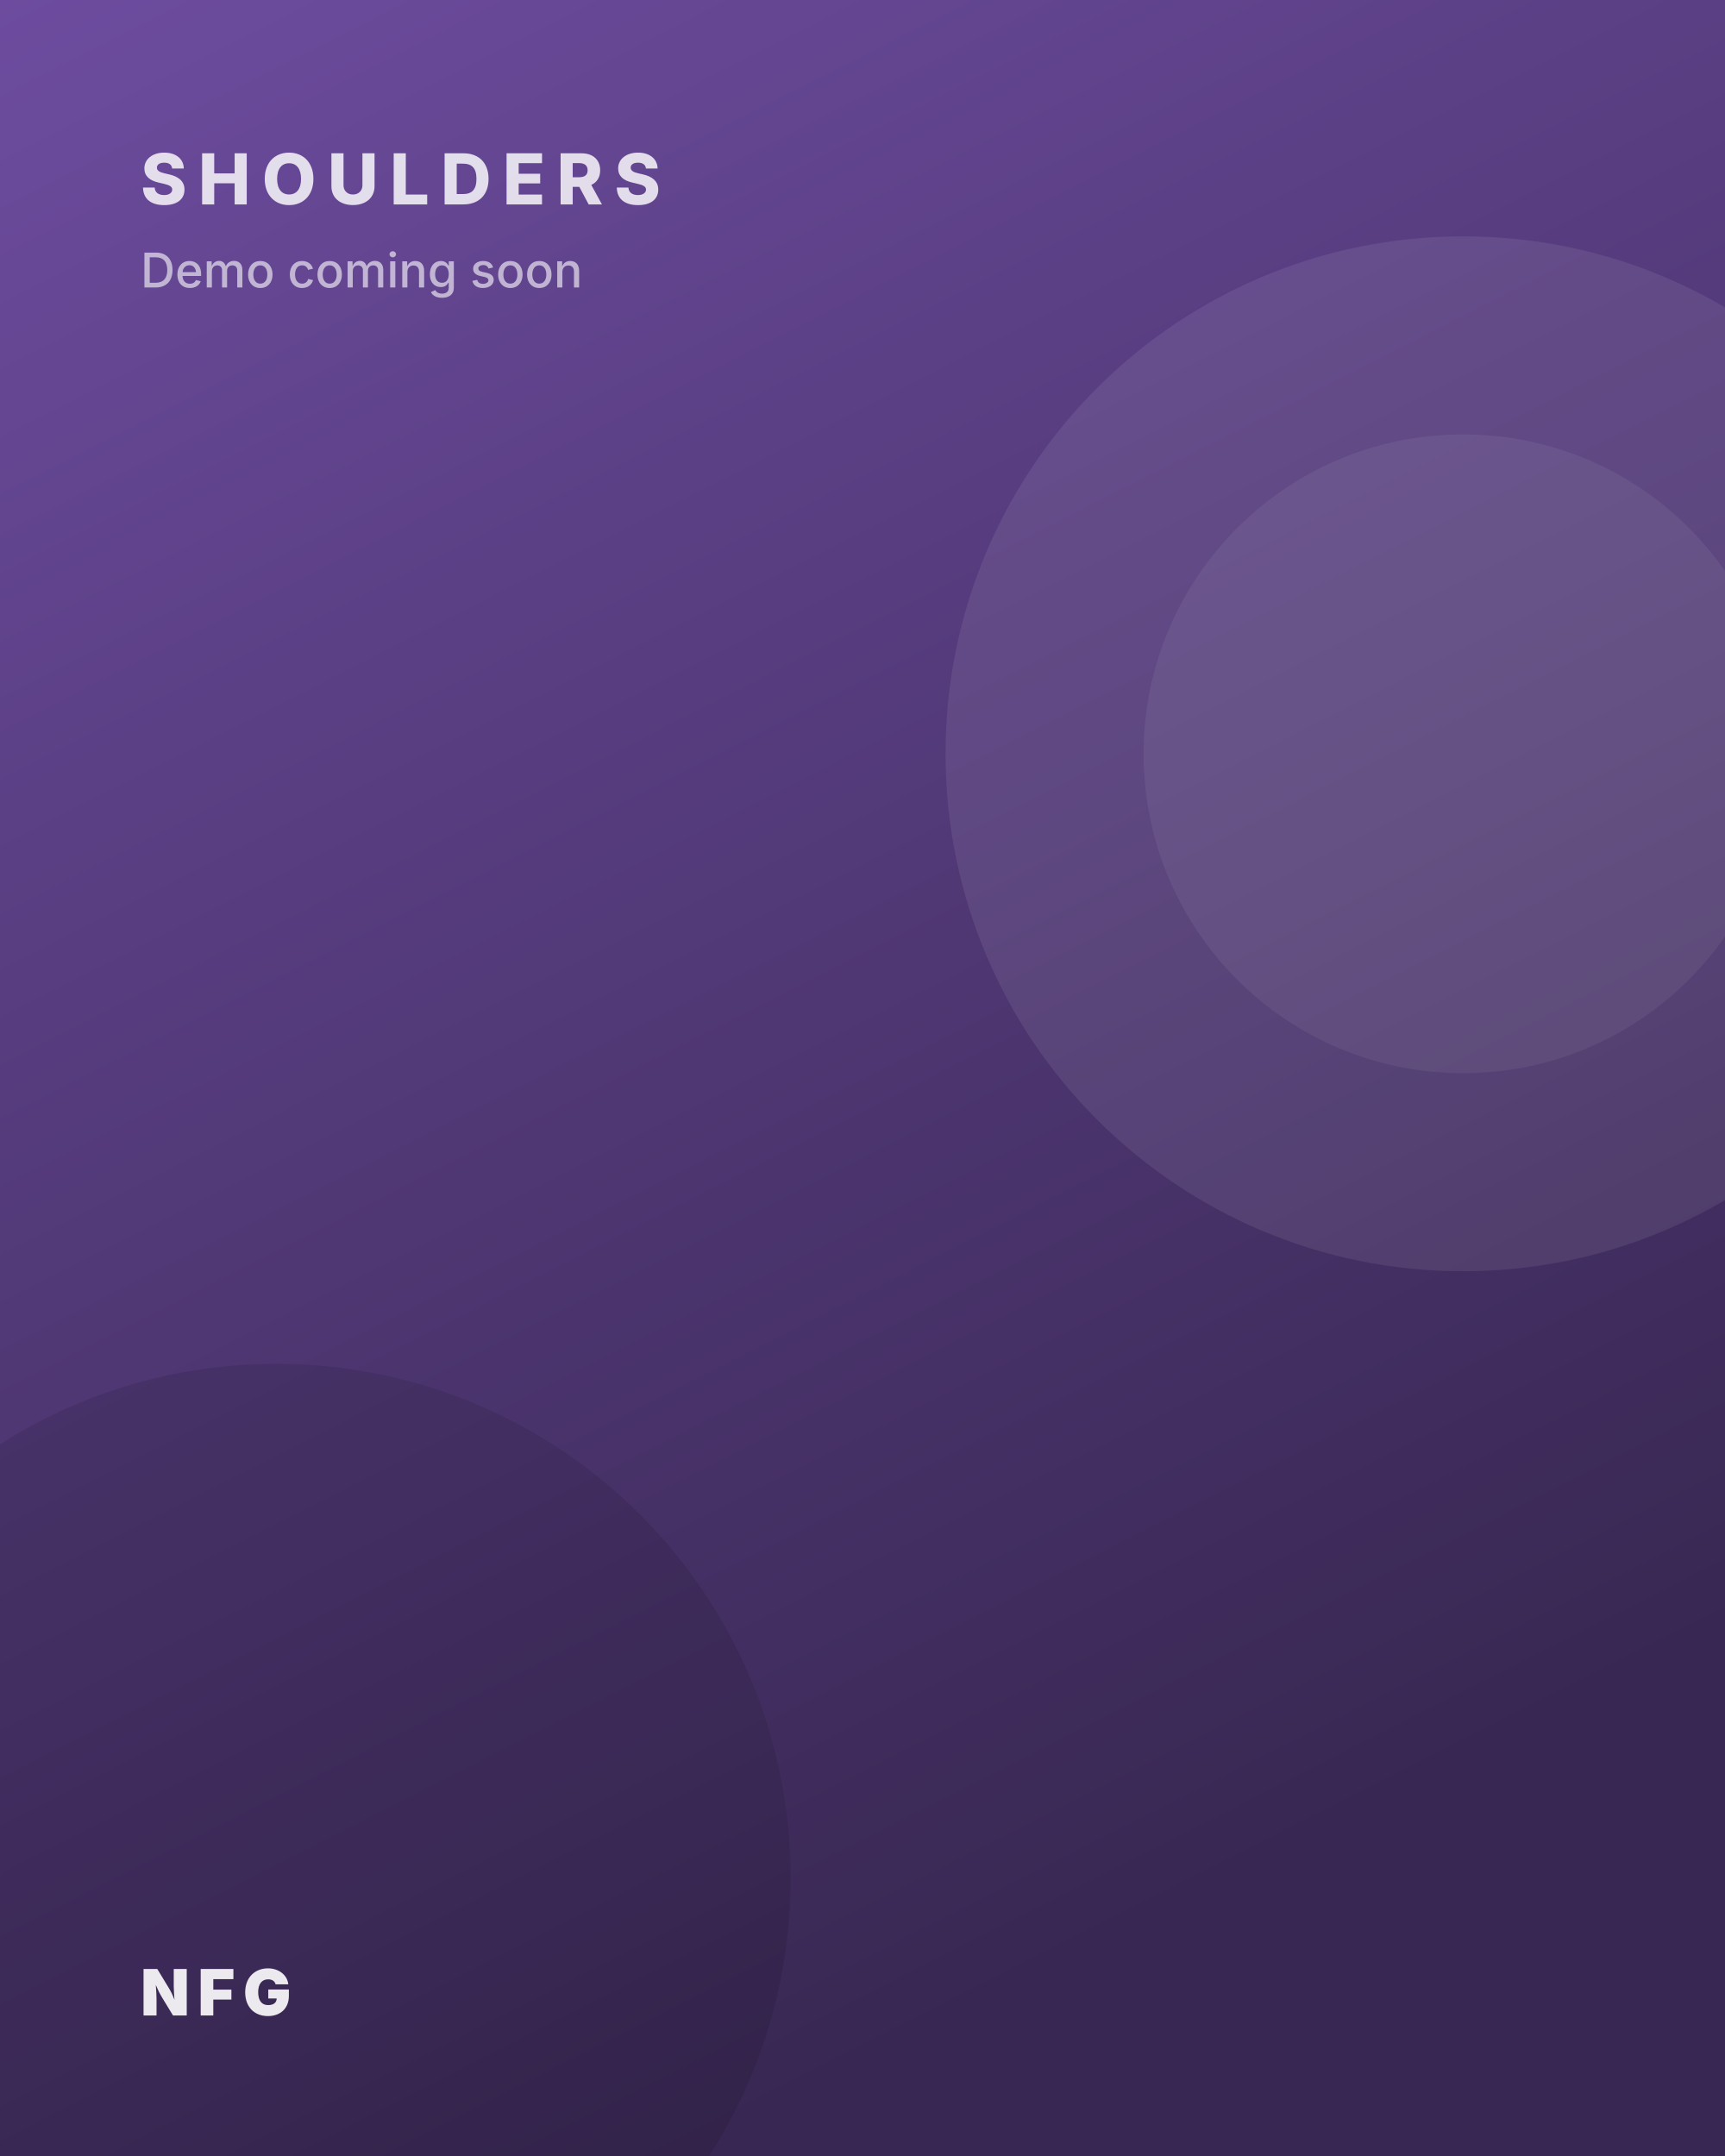
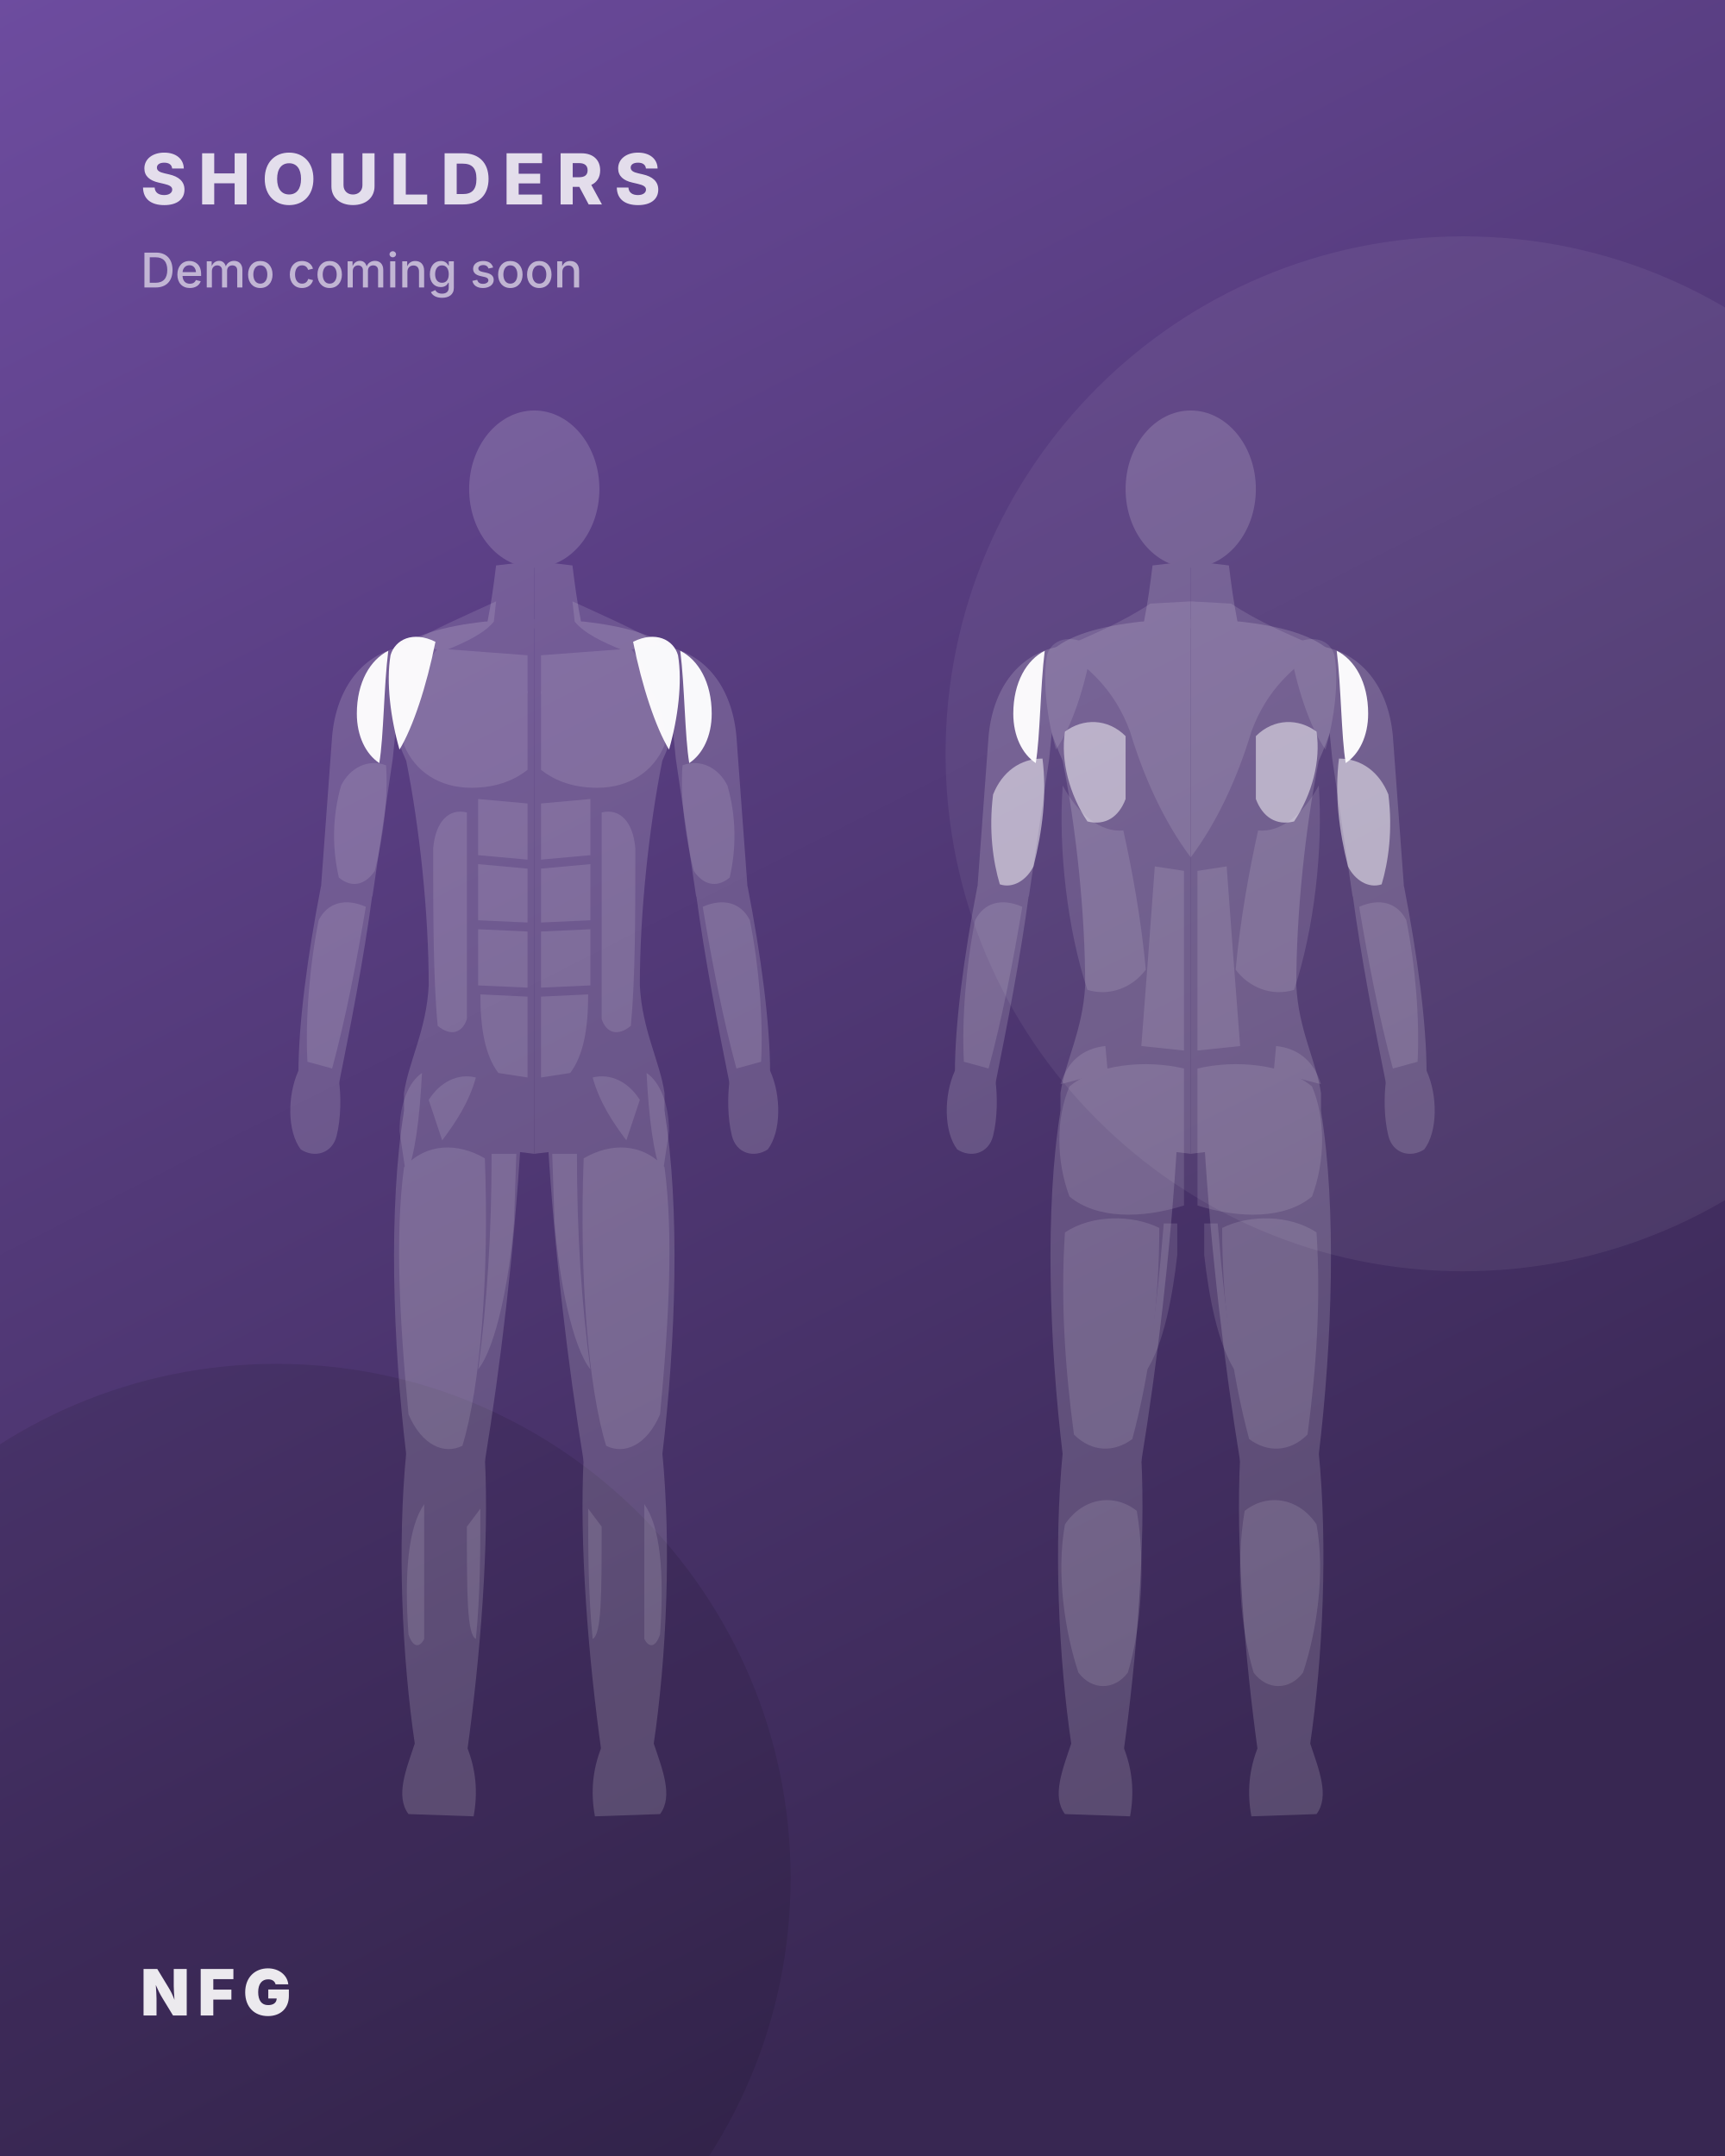
- <svg xmlns="http://www.w3.org/2000/svg" viewBox="0 0 1080 1350" width="1080" height="1350" role="img" aria-label="Dumbbell Shoulder Press (placeholder image)">
+ <svg xmlns="http://www.w3.org/2000/svg" viewBox="0 0 1080 1350" width="1080" height="1350" role="img" aria-label="Dumbbell Shoulder Press: muscles worked (placeholder image)">
  <defs>
    <linearGradient id="bg" x1="0" y1="0" x2="0.4" y2="1">
      <stop offset="0" stop-color="#6D4C9F" />
      <stop offset="1" stop-color="#382752" />
    </linearGradient>
  </defs>
  <rect width="1080" height="1350" fill="url(#bg)" />
-   <circle cx="916" cy="472" r="324" fill="#FFFFFF" fill-opacity="0.08" />
-   <circle cx="916" cy="472" r="200" fill="#FFFFFF" fill-opacity="0.06" />
+   <circle cx="916" cy="472" r="324" fill="#FFFFFF" fill-opacity="0.06" />
  <circle cx="173" cy="1176" r="322" fill="#000000" fill-opacity="0.10" />
+   <g transform="translate(334.5,250.0) scale(1.4062)">
+     <g opacity="0.16">
+       <ellipse cx="0" cy="40" rx="29" ry="35" fill="#FFFFFF" />
+       <path d="M0,72 L17,74 C18,82 19,90 21,100 L0,102 Z" fill="#FFFFFF" />
+       <path d="M0,72 L17,74 C18,82 19,90 21,100 L0,102 Z" fill="#FFFFFF" transform="scale(-1,1)" />
+       <path d="M0,98 L22,99 C40,101 55,105 63,113 C70,121 66,141 57,161 C51,191 47,229 47,261 C48,281 56,295 58,309 L58,322 C40,330 18,334 0,336 Z" fill="#FFFFFF" />
+       <path d="M0,98 L22,99 C40,101 55,105 63,113 C70,121 66,141 57,161 C51,191 47,229 47,261 C48,281 56,295 58,309 L58,322 C40,330 18,334 0,336 Z" fill="#FFFFFF" transform="scale(-1,1)" />
+       <path d="M58,110 C76,113 88,128 90,150 L95,218 C91,227 77,229 72,221 L63,160 Z" fill="#FFFFFF" />
+       <path d="M58,110 C76,113 88,128 90,150 L95,218 C91,227 77,229 72,221 L63,160 Z" fill="#FFFFFF" transform="scale(-1,1)" />
+       <path d="M72,220 L95,217 C101,248 105,278 105,300 L87,305 C82,280 76,250 72,220 Z" fill="#FFFFFF" />
+       <path d="M72,220 L95,217 C101,248 105,278 105,300 L87,305 C82,280 76,250 72,220 Z" fill="#FFFFFF" transform="scale(-1,1)" />
+       <path d="M87,303 L105,299 C110,310 110,326 104,334 C98,338 90,336 88,328 C86,320 86,310 87,303 Z" fill="#FFFFFF" />
+       <path d="M87,303 L105,299 C110,310 110,326 104,334 C98,338 90,336 88,328 C86,320 86,310 87,303 Z" fill="#FFFFFF" transform="scale(-1,1)" />
+       <path d="M6,330 L58,317 C65,360 63,420 57,470 L22,473 C15,430 9,380 6,330 Z" fill="#FFFFFF" />
+       <path d="M6,330 L58,317 C65,360 63,420 57,470 L22,473 C15,430 9,380 6,330 Z" fill="#FFFFFF" transform="scale(-1,1)" />
+       <path d="M22,471 L57,469 C61,510 59,560 53,600 L30,603 C24,560 20,510 22,471 Z" fill="#FFFFFF" />
+       <path d="M22,471 L57,469 C61,510 59,560 53,600 L30,603 C24,560 20,510 22,471 Z" fill="#FFFFFF" transform="scale(-1,1)" />
+       <path d="M30,600 L53,598 C57,610 62,622 56,630 L27,631 C25,620 26,610 30,600 Z" fill="#FFFFFF" />
+       <path d="M30,600 L53,598 C57,610 62,622 56,630 L27,631 C25,620 26,610 30,600 Z" fill="#FFFFFF" transform="scale(-1,1)" />
+     </g>
+     <g opacity="0.12">
+       <path d="M17,90 C30,96 44,102 56,109 L40,112 C30,108 22,104 18,99 Z" fill="#FFFFFF" />
+       <path d="M17,90 C30,96 44,102 56,109 L40,112 C30,108 22,104 18,99 Z" fill="#FFFFFF" transform="scale(-1,1)" />
+       <path d="M3,130 L50,126 C56,136 59,146 58,154 C53,166 42,173 28,173 C16,173 8,169 3,165 Z" fill="#FFFFFF" />
+       <path d="M3,130 L50,126 C56,136 59,146 58,154 C53,166 42,173 28,173 C16,173 8,169 3,165 Z" fill="#FFFFFF" transform="scale(-1,1)" />
+       <path d="M3,114 L43,111 C47,116 50,121 52,127 C36,130 18,131 3,131 Z" fill="#FFFFFF" />
+       <path d="M3,114 L43,111 C47,116 50,121 52,127 C36,130 18,131 3,131 Z" fill="#FFFFFF" transform="scale(-1,1)" />
+       <path d="M66,163 C74,160 82,164 86,172 C90,186 90,200 87,213 C81,218 75,216 71,210 C67,194 65,177 66,163 Z" fill="#FFFFFF" />
+       <path d="M66,163 C74,160 82,164 86,172 C90,186 90,200 87,213 C81,218 75,216 71,210 C67,194 65,177 66,163 Z" fill="#FFFFFF" transform="scale(-1,1)" />
+       <path d="M75,226 C84,222 92,224 96,232 C100,252 102,276 101,295 L90,298 C84,276 79,250 75,226 Z" fill="#FFFFFF" />
+       <path d="M75,226 C84,222 92,224 96,232 C100,252 102,276 101,295 L90,298 C84,276 79,250 75,226 Z" fill="#FFFFFF" transform="scale(-1,1)" />
+       <path d="M3,180 L25,178 L25,203 L3,205 Z" fill="#FFFFFF" />
+       <path d="M3,180 L25,178 L25,203 L3,205 Z" fill="#FFFFFF" transform="scale(-1,1)" />
+       <path d="M3,209 L25,207 L25,232 L3,233 Z" fill="#FFFFFF" />
+       <path d="M3,209 L25,207 L25,232 L3,233 Z" fill="#FFFFFF" transform="scale(-1,1)" />
+       <path d="M3,237 L25,236 L25,261 L3,262 Z" fill="#FFFFFF" />
+       <path d="M3,237 L25,236 L25,261 L3,262 Z" fill="#FFFFFF" transform="scale(-1,1)" />
+       <path d="M3,266 L24,265 C24,280 22,292 16,300 L3,302 Z" fill="#FFFFFF" />
+       <path d="M3,266 L24,265 C24,280 22,292 16,300 L3,302 Z" fill="#FFFFFF" transform="scale(-1,1)" />
+       <path d="M30,184 C38,182 44,188 45,200 C45,230 45,258 43,279 C37,284 32,282 30,276 C30,246 30,214 30,184 Z" fill="#FFFFFF" />
+       <path d="M30,184 C38,182 44,188 45,200 C45,230 45,258 43,279 C37,284 32,282 30,276 C30,246 30,214 30,184 Z" fill="#FFFFFF" transform="scale(-1,1)" />
+       <path d="M26,302 C34,300 42,304 47,312 L41,330 C35,322 29,313 26,302 Z" fill="#FFFFFF" />
+       <path d="M26,302 C34,300 42,304 47,312 L41,330 C35,322 29,313 26,302 Z" fill="#FFFFFF" transform="scale(-1,1)" />
+       <path d="M50,300 C56,304 60,314 60,326 L57,346 C53,336 51,320 50,300 Z" fill="#FFFFFF" />
+       <path d="M50,300 C56,304 60,314 60,326 L57,346 C53,336 51,320 50,300 Z" fill="#FFFFFF" transform="scale(-1,1)" />
+       <path d="M22,338 C34,331 48,331 58,342 C62,372 60,410 56,452 C50,466 40,470 32,466 C24,440 20,390 22,338 Z" fill="#FFFFFF" />
+       <path d="M22,338 C34,331 48,331 58,342 C62,372 60,410 56,452 C50,466 40,470 32,466 C24,440 20,390 22,338 Z" fill="#FFFFFF" transform="scale(-1,1)" />
+       <path d="M8,336 L19,336 C19,372 21,402 25,432 C17,422 11,392 9,366 Z" fill="#FFFFFF" />
+       <path d="M8,336 L19,336 C19,372 21,402 25,432 C17,422 11,392 9,366 Z" fill="#FFFFFF" transform="scale(-1,1)" />
+       <path d="M49,492 C56,502 58,522 56,550 C54,556 51,556 49,552 C49,530 49,512 49,492 Z" fill="#FFFFFF" />
+       <path d="M49,492 C56,502 58,522 56,550 C54,556 51,556 49,552 C49,530 49,512 49,492 Z" fill="#FFFFFF" transform="scale(-1,1)" />
+       <path d="M24,494 C24,512 24,532 26,552 C30,550 30,532 30,502 Z" fill="#FFFFFF" />
+       <path d="M24,494 C24,512 24,532 26,552 C30,550 30,532 30,502 Z" fill="#FFFFFF" transform="scale(-1,1)" />
+     </g>
+     <g opacity="0.96">
+       <path d="M44,108 C54,103 62,107 64,114 C66,126 64,142 60,156 C54,146 48,128 44,108 Z" fill="#FFFFFF" />
+       <path d="M44,108 C54,103 62,107 64,114 C66,126 64,142 60,156 C54,146 48,128 44,108 Z" fill="#FFFFFF" transform="scale(-1,1)" />
+       <path d="M65,112 C73,116 79,126 79,140 C79,150 75,158 69,162 C67,150 67,128 65,112 Z" fill="#FFFFFF" />
+       <path d="M65,112 C73,116 79,126 79,140 C79,150 75,158 69,162 C67,150 67,128 65,112 Z" fill="#FFFFFF" transform="scale(-1,1)" />
+     </g>
+   </g>
+   <g transform="translate(745.5,250.0) scale(1.4062)">
+     <g opacity="0.16">
+       <ellipse cx="0" cy="40" rx="29" ry="35" fill="#FFFFFF" />
+       <path d="M0,72 L17,74 C18,82 19,90 21,100 L0,102 Z" fill="#FFFFFF" />
+       <path d="M0,72 L17,74 C18,82 19,90 21,100 L0,102 Z" fill="#FFFFFF" transform="scale(-1,1)" />
+       <path d="M0,98 L22,99 C40,101 55,105 63,113 C70,121 66,141 57,161 C51,191 47,229 47,261 C48,281 56,295 58,309 L58,322 C40,330 18,334 0,336 Z" fill="#FFFFFF" />
+       <path d="M0,98 L22,99 C40,101 55,105 63,113 C70,121 66,141 57,161 C51,191 47,229 47,261 C48,281 56,295 58,309 L58,322 C40,330 18,334 0,336 Z" fill="#FFFFFF" transform="scale(-1,1)" />
+       <path d="M58,110 C76,113 88,128 90,150 L95,218 C91,227 77,229 72,221 L63,160 Z" fill="#FFFFFF" />
+       <path d="M58,110 C76,113 88,128 90,150 L95,218 C91,227 77,229 72,221 L63,160 Z" fill="#FFFFFF" transform="scale(-1,1)" />
+       <path d="M72,220 L95,217 C101,248 105,278 105,300 L87,305 C82,280 76,250 72,220 Z" fill="#FFFFFF" />
+       <path d="M72,220 L95,217 C101,248 105,278 105,300 L87,305 C82,280 76,250 72,220 Z" fill="#FFFFFF" transform="scale(-1,1)" />
+       <path d="M87,303 L105,299 C110,310 110,326 104,334 C98,338 90,336 88,328 C86,320 86,310 87,303 Z" fill="#FFFFFF" />
+       <path d="M87,303 L105,299 C110,310 110,326 104,334 C98,338 90,336 88,328 C86,320 86,310 87,303 Z" fill="#FFFFFF" transform="scale(-1,1)" />
+       <path d="M6,330 L58,317 C65,360 63,420 57,470 L22,473 C15,430 9,380 6,330 Z" fill="#FFFFFF" />
+       <path d="M6,330 L58,317 C65,360 63,420 57,470 L22,473 C15,430 9,380 6,330 Z" fill="#FFFFFF" transform="scale(-1,1)" />
+       <path d="M22,471 L57,469 C61,510 59,560 53,600 L30,603 C24,560 20,510 22,471 Z" fill="#FFFFFF" />
+       <path d="M22,471 L57,469 C61,510 59,560 53,600 L30,603 C24,560 20,510 22,471 Z" fill="#FFFFFF" transform="scale(-1,1)" />
+       <path d="M30,600 L53,598 C57,610 62,622 56,630 L27,631 C25,620 26,610 30,600 Z" fill="#FFFFFF" />
+       <path d="M30,600 L53,598 C57,610 62,622 56,630 L27,631 C25,620 26,610 30,600 Z" fill="#FFFFFF" transform="scale(-1,1)" />
+     </g>
+     <g opacity="0.12">
+       <path d="M0,90 L18,91 C30,99 44,105 58,111 C46,119 34,129 27,148 C21,168 12,188 0,204 Z" fill="#FFFFFF" />
+       <path d="M0,90 L18,91 C30,99 44,105 58,111 C46,119 34,129 27,148 C21,168 12,188 0,204 Z" fill="#FFFFFF" transform="scale(-1,1)" />
+       <path d="M44,110 C54,104 62,107 64,114 C66,126 64,142 60,156 C53,146 47,128 44,110 Z" fill="#FFFFFF" />
+       <path d="M44,110 C54,104 62,107 64,114 C66,126 64,142 60,156 C53,146 47,128 44,110 Z" fill="#FFFFFF" transform="scale(-1,1)" />
+       <path d="M30,192 C40,193 50,185 57,172 C59,200 55,236 46,263 C36,266 26,262 20,254 C22,232 26,210 30,192 Z" fill="#FFFFFF" />
+       <path d="M30,192 C40,193 50,185 57,172 C59,200 55,236 46,263 C36,266 26,262 20,254 C22,232 26,210 30,192 Z" fill="#FFFFFF" transform="scale(-1,1)" />
+       <path d="M3,210 L16,208 C18,236 20,262 22,288 L3,290 Z" fill="#FFFFFF" />
+       <path d="M3,210 L16,208 C18,236 20,262 22,288 L3,290 Z" fill="#FFFFFF" transform="scale(-1,1)" />
+       <path d="M75,226 C84,222 92,224 96,232 C100,252 102,276 101,295 L90,298 C84,276 79,250 75,226 Z" fill="#FFFFFF" />
+       <path d="M75,226 C84,222 92,224 96,232 C100,252 102,276 101,295 L90,298 C84,276 79,250 75,226 Z" fill="#FFFFFF" transform="scale(-1,1)" />
+       <path d="M38,288 C48,289 55,295 58,305 C50,303 43,301 37,299 Z" fill="#FFFFFF" />
+       <path d="M38,288 C48,289 55,295 58,305 C50,303 43,301 37,299 Z" fill="#FFFFFF" transform="scale(-1,1)" />
+       <path d="M3,298 C20,294 42,296 54,306 C60,320 60,339 54,355 C42,365 22,365 3,359 Z" fill="#FFFFFF" />
+       <path d="M3,298 C20,294 42,296 54,306 C60,320 60,339 54,355 C42,365 22,365 3,359 Z" fill="#FFFFFF" transform="scale(-1,1)" />
+       <path d="M14,369 C26,363 44,363 56,371 C58,401 56,431 52,461 C44,469 34,469 26,463 C18,433 14,401 14,369 Z" fill="#FFFFFF" />
+       <path d="M14,369 C26,363 44,363 56,371 C58,401 56,431 52,461 C44,469 34,469 26,463 C18,433 14,401 14,369 Z" fill="#FFFFFF" transform="scale(-1,1)" />
+       <path d="M6,367 L12,367 C14,391 16,411 20,433 C12,421 8,399 6,381 Z" fill="#FFFFFF" />
+       <path d="M6,367 L12,367 C14,391 16,411 20,433 C12,421 8,399 6,381 Z" fill="#FFFFFF" transform="scale(-1,1)" />
+       <path d="M24,495 C34,487 48,489 56,501 C60,523 56,549 50,567 C44,575 34,575 28,567 C22,547 20,519 24,495 Z" fill="#FFFFFF" />
+       <path d="M24,495 C34,487 48,489 56,501 C60,523 56,549 50,567 C44,575 34,575 28,567 C22,547 20,519 24,495 Z" fill="#FFFFFF" transform="scale(-1,1)" />
+     </g>
+     <g opacity="0.5">
+       <path d="M29,150 C37,142 48,142 56,148 C58,161 54,176 46,188 C38,190 32,186 29,178 Z" fill="#FFFFFF" />
+       <path d="M29,150 C37,142 48,142 56,148 C58,161 54,176 46,188 C38,190 32,186 29,178 Z" fill="#FFFFFF" transform="scale(-1,1)" />
+       <path d="M66,160 C76,160 84,166 88,176 C90,192 88,206 85,216 C79,218 73,214 70,208 C66,192 64,176 66,160 Z" fill="#FFFFFF" />
+       <path d="M66,160 C76,160 84,166 88,176 C90,192 88,206 85,216 C79,218 73,214 70,208 C66,192 64,176 66,160 Z" fill="#FFFFFF" transform="scale(-1,1)" />
+     </g>
+     <g opacity="0.96">
+       <path d="M65,112 C73,116 79,126 79,140 C79,150 75,158 69,162 C67,150 67,128 65,112 Z" fill="#FFFFFF" />
+       <path d="M65,112 C73,116 79,126 79,140 C79,150 75,158 69,162 C67,150 67,128 65,112 Z" fill="#FFFFFF" transform="scale(-1,1)" />
+     </g>
+   </g>
  <text x="88" y="128" fill="#FFFFFF" fill-opacity="0.82" font-family="Inter, 'Helvetica Neue', Helvetica, Arial, sans-serif" font-size="44" font-weight="800" letter-spacing="7">SHOULDERS</text>
  <text x="88" y="180" fill="#FFFFFF" fill-opacity="0.6" font-family="Inter, 'Helvetica Neue', Helvetica, Arial, sans-serif" font-size="30" font-weight="500">Demo coming soon</text>
  <text x="88" y="1262" fill="#FFFFFF" fill-opacity="0.9" font-family="Inter, 'Helvetica Neue', Helvetica, Arial, sans-serif" font-size="40" font-weight="900" letter-spacing="5">NFG</text>
</svg>
